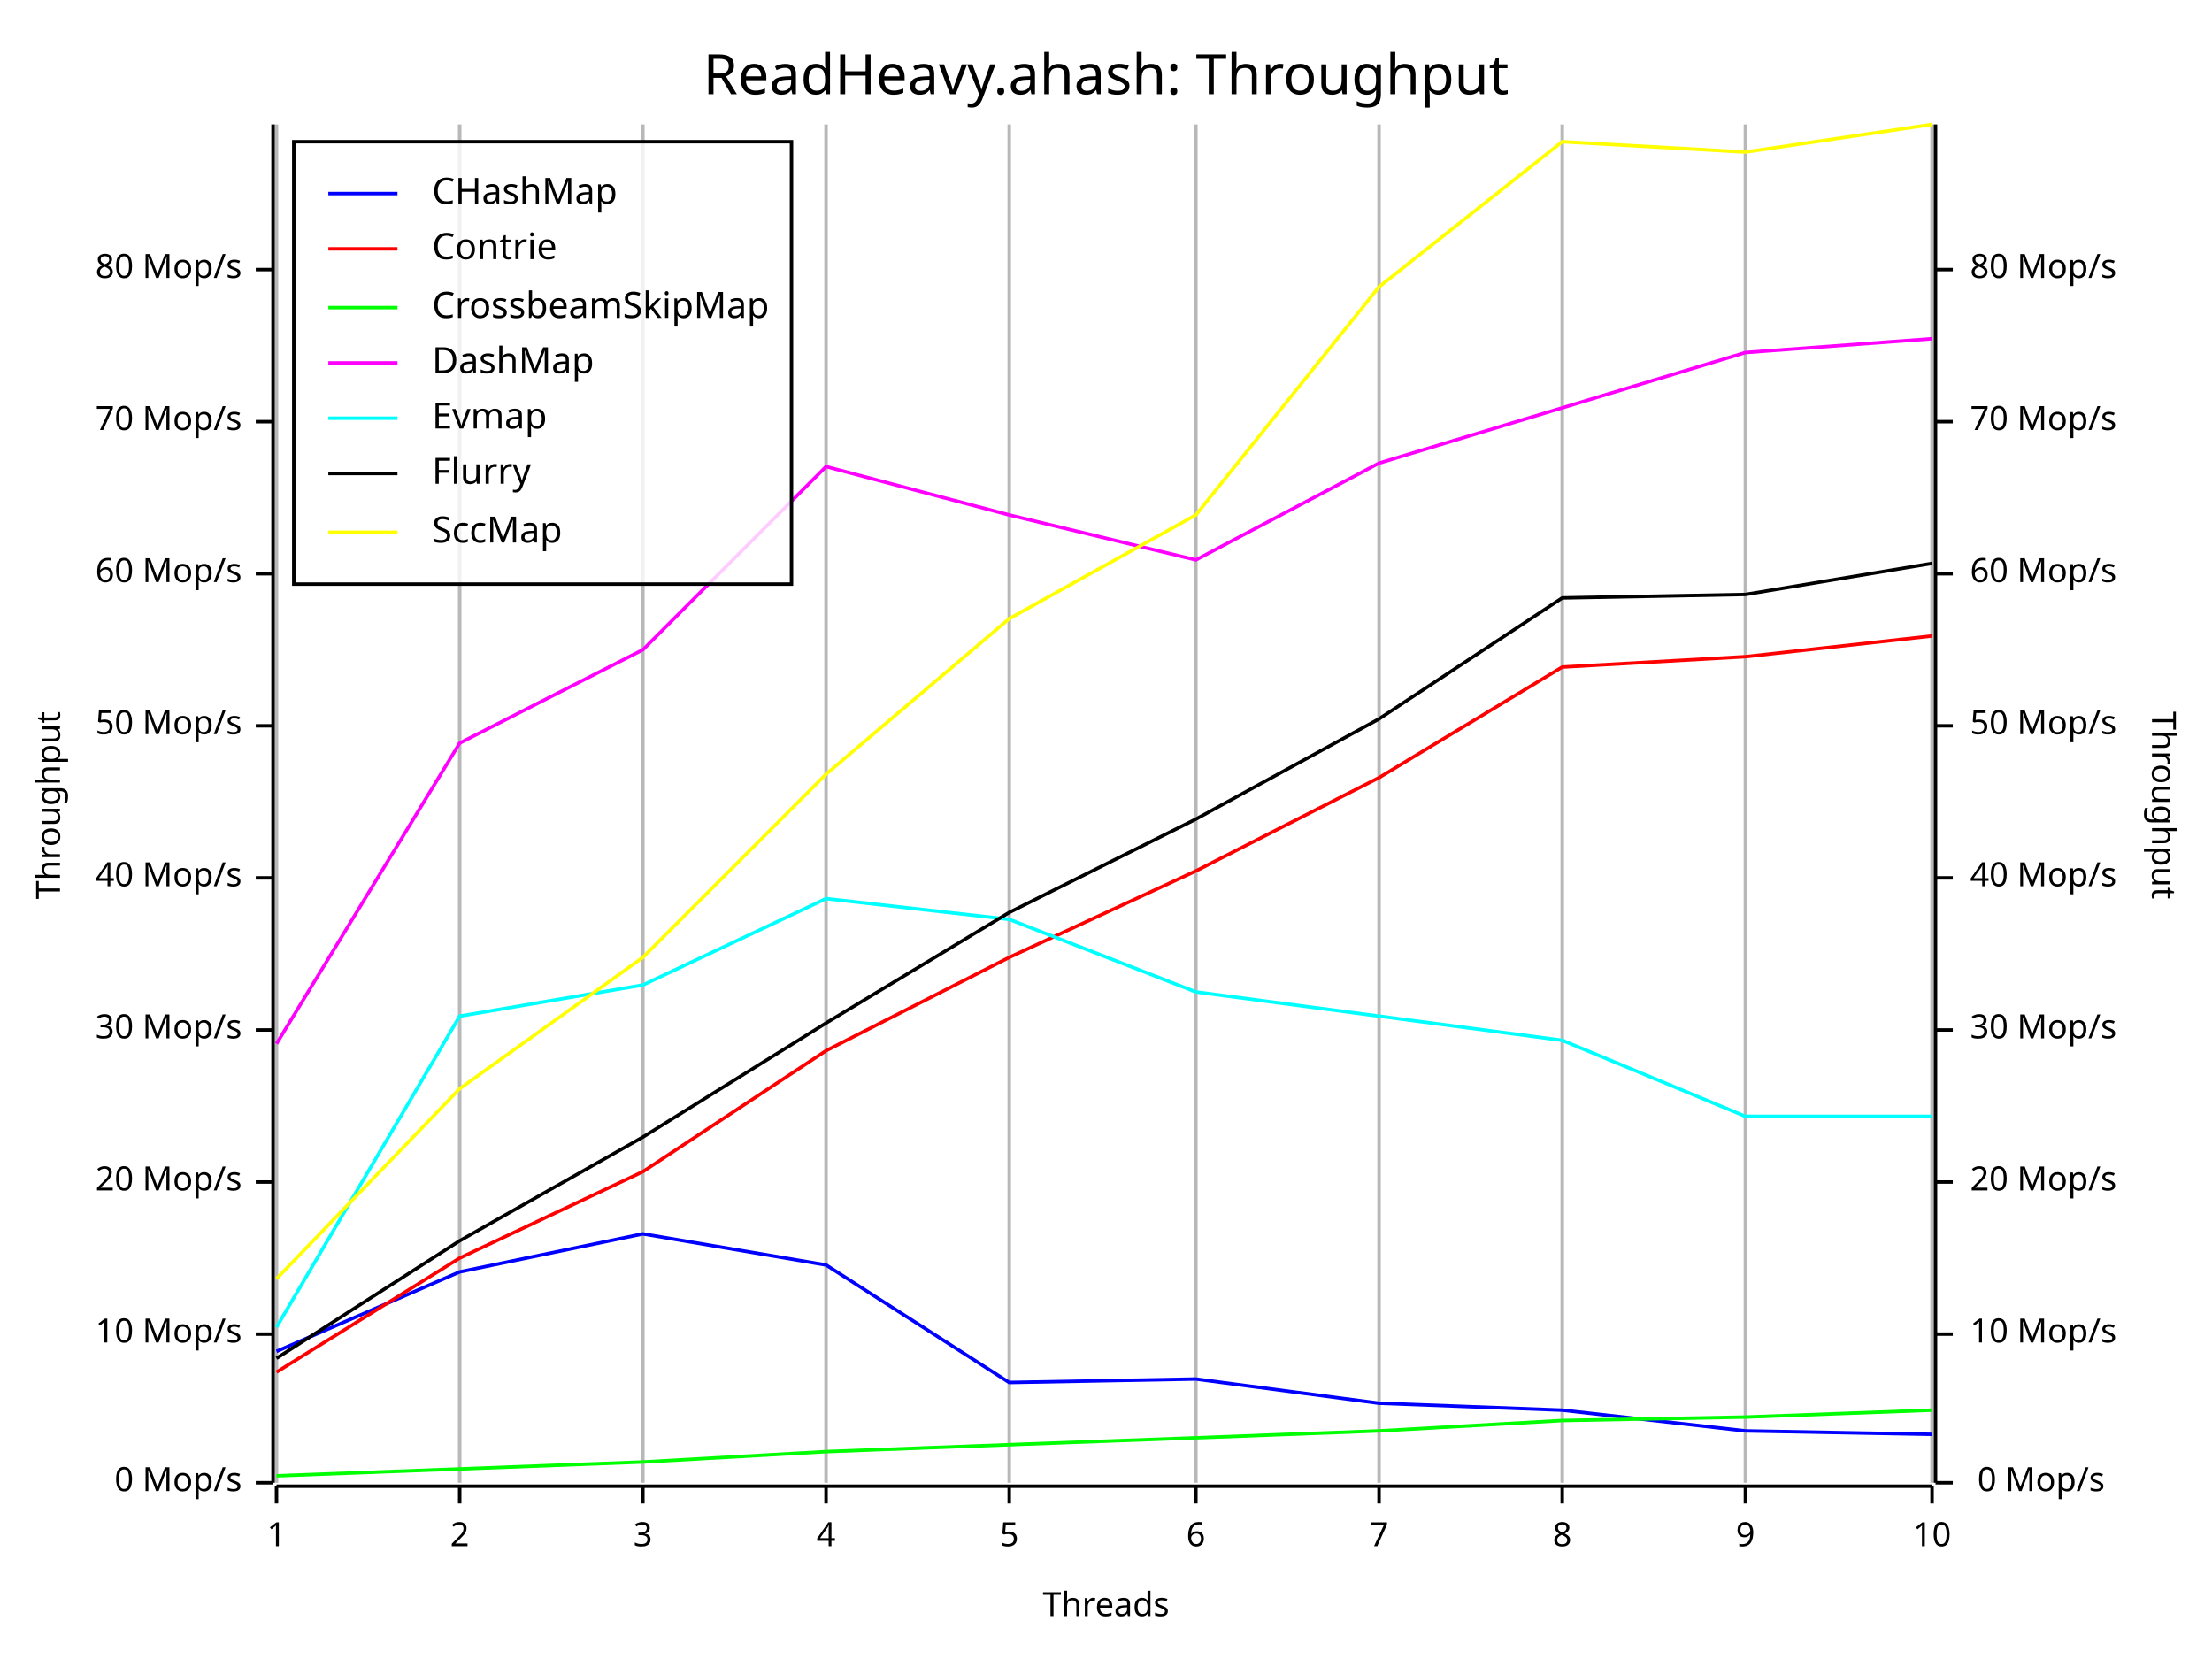
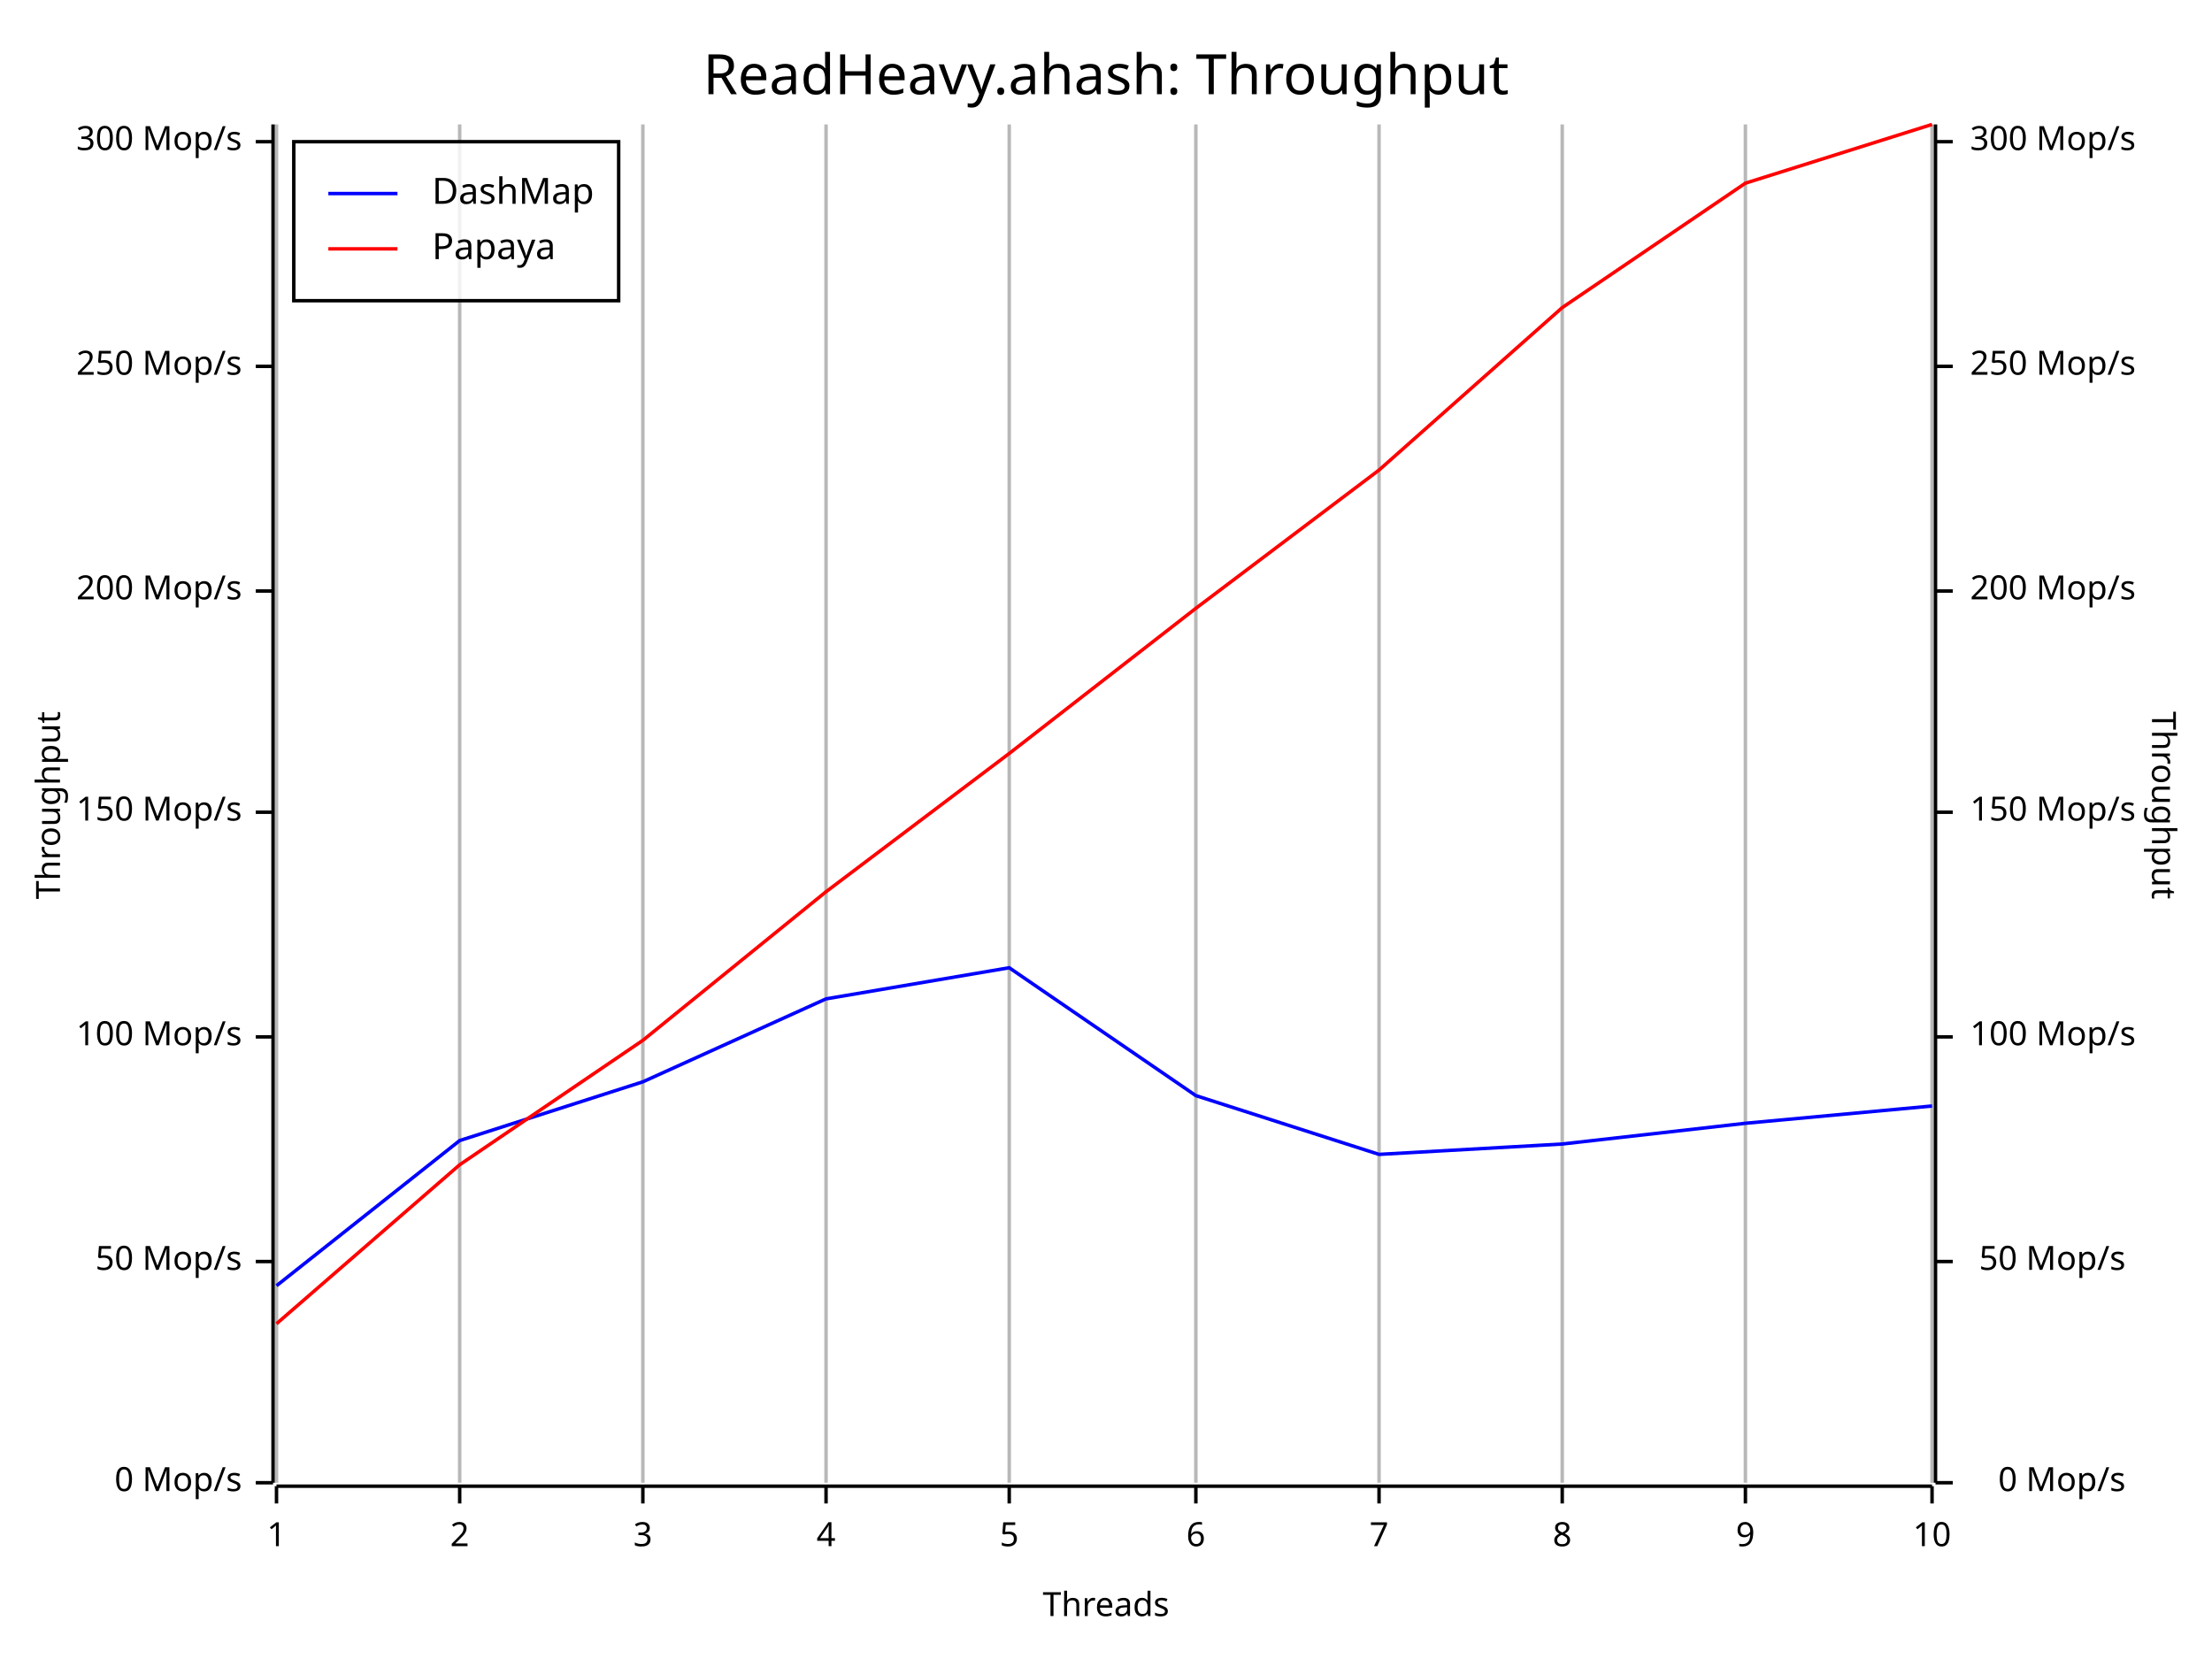
<svg xmlns="http://www.w3.org/2000/svg" width="640" height="480" viewBox="0 0 640 480">
  <rect x="0" y="0" width="640" height="480" opacity="1" fill="#FFFFFF" stroke="none" />
  <text x="320" y="15" dy="0.76em" text-anchor="middle" font-family="Fira Code" font-size="16.129" opacity="1" fill="#000000">
ReadHeavy.ahash: Throughput
</text>
  <line opacity="0.1" stroke="#000000" stroke-width="1" x1="80" y1="429" x2="80" y2="36" />
  <line opacity="0.1" stroke="#000000" stroke-width="1" x1="133" y1="429" x2="133" y2="36" />
  <line opacity="0.1" stroke="#000000" stroke-width="1" x1="186" y1="429" x2="186" y2="36" />
  <line opacity="0.1" stroke="#000000" stroke-width="1" x1="239" y1="429" x2="239" y2="36" />
  <line opacity="0.1" stroke="#000000" stroke-width="1" x1="292" y1="429" x2="292" y2="36" />
  <line opacity="0.1" stroke="#000000" stroke-width="1" x1="346" y1="429" x2="346" y2="36" />
  <line opacity="0.1" stroke="#000000" stroke-width="1" x1="399" y1="429" x2="399" y2="36" />
  <line opacity="0.1" stroke="#000000" stroke-width="1" x1="452" y1="429" x2="452" y2="36" />
  <line opacity="0.1" stroke="#000000" stroke-width="1" x1="505" y1="429" x2="505" y2="36" />
  <line opacity="0.1" stroke="#000000" stroke-width="1" x1="559" y1="429" x2="559" y2="36" />
  <text x="10" y="233" dy="0.76em" text-anchor="middle" font-family="sans-serif" font-size="9.677" opacity="1" fill="#000000" transform="rotate(270, 10, 233)">
Throughput
</text>
  <text x="320" y="470" dy="-0.5ex" text-anchor="middle" font-family="sans-serif" font-size="9.677" opacity="1" fill="#000000">
Threads
</text>
  <text x="630" y="233" dy="0.76em" text-anchor="middle" font-family="sans-serif" font-size="9.677" opacity="1" fill="#000000" transform="rotate(90, 630, 233)">
Throughput
</text>
  <line opacity="0.2" stroke="#000000" stroke-width="1" x1="80" y1="429" x2="80" y2="36" />
  <line opacity="0.2" stroke="#000000" stroke-width="1" x1="133" y1="429" x2="133" y2="36" />
  <line opacity="0.2" stroke="#000000" stroke-width="1" x1="186" y1="429" x2="186" y2="36" />
  <line opacity="0.2" stroke="#000000" stroke-width="1" x1="239" y1="429" x2="239" y2="36" />
  <line opacity="0.2" stroke="#000000" stroke-width="1" x1="292" y1="429" x2="292" y2="36" />
  <line opacity="0.2" stroke="#000000" stroke-width="1" x1="346" y1="429" x2="346" y2="36" />
  <line opacity="0.2" stroke="#000000" stroke-width="1" x1="399" y1="429" x2="399" y2="36" />
  <line opacity="0.2" stroke="#000000" stroke-width="1" x1="452" y1="429" x2="452" y2="36" />
  <line opacity="0.2" stroke="#000000" stroke-width="1" x1="505" y1="429" x2="505" y2="36" />
  <line opacity="0.2" stroke="#000000" stroke-width="1" x1="559" y1="429" x2="559" y2="36" />
  <polyline fill="none" opacity="1" stroke="#000000" stroke-width="1" points="79,36 79,429 " />
  <text x="70" y="429" dy="0.5ex" text-anchor="end" font-family="sans-serif" font-size="9.677" opacity="1" fill="#000000">
0 Mop/s
</text>
  <polyline fill="none" opacity="1" stroke="#000000" stroke-width="1" points="74,429 79,429 " />
-   <text x="70" y="386" dy="0.5ex" text-anchor="end" font-family="sans-serif" font-size="9.677" opacity="1" fill="#000000">
- 10 Mop/s
- </text>
-   <polyline fill="none" opacity="1" stroke="#000000" stroke-width="1" points="74,386 79,386 " />
-   <text x="70" y="342" dy="0.5ex" text-anchor="end" font-family="sans-serif" font-size="9.677" opacity="1" fill="#000000">
- 20 Mop/s
- </text>
-   <polyline fill="none" opacity="1" stroke="#000000" stroke-width="1" points="74,342 79,342 " />
-   <text x="70" y="298" dy="0.5ex" text-anchor="end" font-family="sans-serif" font-size="9.677" opacity="1" fill="#000000">
- 30 Mop/s
- </text>
-   <polyline fill="none" opacity="1" stroke="#000000" stroke-width="1" points="74,298 79,298 " />
-   <text x="70" y="254" dy="0.5ex" text-anchor="end" font-family="sans-serif" font-size="9.677" opacity="1" fill="#000000">
- 40 Mop/s
- </text>
-   <polyline fill="none" opacity="1" stroke="#000000" stroke-width="1" points="74,254 79,254 " />
-   <text x="70" y="210" dy="0.5ex" text-anchor="end" font-family="sans-serif" font-size="9.677" opacity="1" fill="#000000">
+   <text x="70" y="365" dy="0.5ex" text-anchor="end" font-family="sans-serif" font-size="9.677" opacity="1" fill="#000000">
50 Mop/s
</text>
-   <polyline fill="none" opacity="1" stroke="#000000" stroke-width="1" points="74,210 79,210 " />
-   <text x="70" y="166" dy="0.5ex" text-anchor="end" font-family="sans-serif" font-size="9.677" opacity="1" fill="#000000">
- 60 Mop/s
+   <polyline fill="none" opacity="1" stroke="#000000" stroke-width="1" points="74,365 79,365 " />
+   <text x="70" y="300" dy="0.5ex" text-anchor="end" font-family="sans-serif" font-size="9.677" opacity="1" fill="#000000">
+ 100 Mop/s
</text>
-   <polyline fill="none" opacity="1" stroke="#000000" stroke-width="1" points="74,166 79,166 " />
-   <text x="70" y="122" dy="0.5ex" text-anchor="end" font-family="sans-serif" font-size="9.677" opacity="1" fill="#000000">
- 70 Mop/s
+   <polyline fill="none" opacity="1" stroke="#000000" stroke-width="1" points="74,300 79,300 " />
+   <text x="70" y="235" dy="0.5ex" text-anchor="end" font-family="sans-serif" font-size="9.677" opacity="1" fill="#000000">
+ 150 Mop/s
</text>
-   <polyline fill="none" opacity="1" stroke="#000000" stroke-width="1" points="74,122 79,122 " />
-   <text x="70" y="78" dy="0.5ex" text-anchor="end" font-family="sans-serif" font-size="9.677" opacity="1" fill="#000000">
- 80 Mop/s
+   <polyline fill="none" opacity="1" stroke="#000000" stroke-width="1" points="74,235 79,235 " />
+   <text x="70" y="171" dy="0.5ex" text-anchor="end" font-family="sans-serif" font-size="9.677" opacity="1" fill="#000000">
+ 200 Mop/s
</text>
-   <polyline fill="none" opacity="1" stroke="#000000" stroke-width="1" points="74,78 79,78 " />
+   <polyline fill="none" opacity="1" stroke="#000000" stroke-width="1" points="74,171 79,171 " />
+   <text x="70" y="106" dy="0.5ex" text-anchor="end" font-family="sans-serif" font-size="9.677" opacity="1" fill="#000000">
+ 250 Mop/s
+ </text>
+   <polyline fill="none" opacity="1" stroke="#000000" stroke-width="1" points="74,106 79,106 " />
+   <text x="70" y="41" dy="0.5ex" text-anchor="end" font-family="sans-serif" font-size="9.677" opacity="1" fill="#000000">
+ 300 Mop/s
+ </text>
+   <polyline fill="none" opacity="1" stroke="#000000" stroke-width="1" points="74,41 79,41 " />
  <polyline fill="none" opacity="1" stroke="#000000" stroke-width="1" points="80,430 559,430 " />
  <text x="80" y="440" dy="0.76em" text-anchor="middle" font-family="sans-serif" font-size="9.677" opacity="1" fill="#000000">
1
</text>
  <polyline fill="none" opacity="1" stroke="#000000" stroke-width="1" points="80,430 80,435 " />
  <text x="133" y="440" dy="0.76em" text-anchor="middle" font-family="sans-serif" font-size="9.677" opacity="1" fill="#000000">
2
</text>
  <polyline fill="none" opacity="1" stroke="#000000" stroke-width="1" points="133,430 133,435 " />
  <text x="186" y="440" dy="0.76em" text-anchor="middle" font-family="sans-serif" font-size="9.677" opacity="1" fill="#000000">
3
</text>
  <polyline fill="none" opacity="1" stroke="#000000" stroke-width="1" points="186,430 186,435 " />
  <text x="239" y="440" dy="0.76em" text-anchor="middle" font-family="sans-serif" font-size="9.677" opacity="1" fill="#000000">
4
</text>
  <polyline fill="none" opacity="1" stroke="#000000" stroke-width="1" points="239,430 239,435 " />
  <text x="292" y="440" dy="0.76em" text-anchor="middle" font-family="sans-serif" font-size="9.677" opacity="1" fill="#000000">
5
</text>
  <polyline fill="none" opacity="1" stroke="#000000" stroke-width="1" points="292,430 292,435 " />
  <text x="346" y="440" dy="0.76em" text-anchor="middle" font-family="sans-serif" font-size="9.677" opacity="1" fill="#000000">
6
</text>
  <polyline fill="none" opacity="1" stroke="#000000" stroke-width="1" points="346,430 346,435 " />
  <text x="399" y="440" dy="0.76em" text-anchor="middle" font-family="sans-serif" font-size="9.677" opacity="1" fill="#000000">
7
</text>
  <polyline fill="none" opacity="1" stroke="#000000" stroke-width="1" points="399,430 399,435 " />
  <text x="452" y="440" dy="0.76em" text-anchor="middle" font-family="sans-serif" font-size="9.677" opacity="1" fill="#000000">
8
</text>
  <polyline fill="none" opacity="1" stroke="#000000" stroke-width="1" points="452,430 452,435 " />
  <text x="505" y="440" dy="0.76em" text-anchor="middle" font-family="sans-serif" font-size="9.677" opacity="1" fill="#000000">
9
</text>
  <polyline fill="none" opacity="1" stroke="#000000" stroke-width="1" points="505,430 505,435 " />
  <text x="559" y="440" dy="0.76em" text-anchor="middle" font-family="sans-serif" font-size="9.677" opacity="1" fill="#000000">
10
</text>
  <polyline fill="none" opacity="1" stroke="#000000" stroke-width="1" points="559,430 559,435 " />
  <polyline fill="none" opacity="1" stroke="#000000" stroke-width="1" points="560,36 560,429 " />
-   <text x="609" y="429" dy="0.5ex" text-anchor="end" font-family="sans-serif" font-size="9.677" opacity="1" fill="#000000">
+   <text x="615" y="429" dy="0.5ex" text-anchor="end" font-family="sans-serif" font-size="9.677" opacity="1" fill="#000000">
0 Mop/s
</text>
  <polyline fill="none" opacity="1" stroke="#000000" stroke-width="1" points="560,429 565,429 " />
-   <text x="570" y="386" dy="0.5ex" text-anchor="start" font-family="sans-serif" font-size="9.677" opacity="1" fill="#000000">
- 10 Mop/s
- </text>
-   <polyline fill="none" opacity="1" stroke="#000000" stroke-width="1" points="560,386 565,386 " />
-   <text x="570" y="342" dy="0.5ex" text-anchor="start" font-family="sans-serif" font-size="9.677" opacity="1" fill="#000000">
- 20 Mop/s
- </text>
-   <polyline fill="none" opacity="1" stroke="#000000" stroke-width="1" points="560,342 565,342 " />
-   <text x="570" y="298" dy="0.5ex" text-anchor="start" font-family="sans-serif" font-size="9.677" opacity="1" fill="#000000">
- 30 Mop/s
- </text>
-   <polyline fill="none" opacity="1" stroke="#000000" stroke-width="1" points="560,298 565,298 " />
-   <text x="570" y="254" dy="0.5ex" text-anchor="start" font-family="sans-serif" font-size="9.677" opacity="1" fill="#000000">
- 40 Mop/s
- </text>
-   <polyline fill="none" opacity="1" stroke="#000000" stroke-width="1" points="560,254 565,254 " />
-   <text x="570" y="210" dy="0.5ex" text-anchor="start" font-family="sans-serif" font-size="9.677" opacity="1" fill="#000000">
+   <text x="615" y="365" dy="0.5ex" text-anchor="end" font-family="sans-serif" font-size="9.677" opacity="1" fill="#000000">
50 Mop/s
</text>
-   <polyline fill="none" opacity="1" stroke="#000000" stroke-width="1" points="560,210 565,210 " />
-   <text x="570" y="166" dy="0.5ex" text-anchor="start" font-family="sans-serif" font-size="9.677" opacity="1" fill="#000000">
- 60 Mop/s
+   <polyline fill="none" opacity="1" stroke="#000000" stroke-width="1" points="560,365 565,365 " />
+   <text x="570" y="300" dy="0.5ex" text-anchor="start" font-family="sans-serif" font-size="9.677" opacity="1" fill="#000000">
+ 100 Mop/s
</text>
-   <polyline fill="none" opacity="1" stroke="#000000" stroke-width="1" points="560,166 565,166 " />
-   <text x="570" y="122" dy="0.5ex" text-anchor="start" font-family="sans-serif" font-size="9.677" opacity="1" fill="#000000">
- 70 Mop/s
+   <polyline fill="none" opacity="1" stroke="#000000" stroke-width="1" points="560,300 565,300 " />
+   <text x="570" y="235" dy="0.5ex" text-anchor="start" font-family="sans-serif" font-size="9.677" opacity="1" fill="#000000">
+ 150 Mop/s
</text>
-   <polyline fill="none" opacity="1" stroke="#000000" stroke-width="1" points="560,122 565,122 " />
-   <text x="570" y="78" dy="0.5ex" text-anchor="start" font-family="sans-serif" font-size="9.677" opacity="1" fill="#000000">
- 80 Mop/s
+   <polyline fill="none" opacity="1" stroke="#000000" stroke-width="1" points="560,235 565,235 " />
+   <text x="570" y="171" dy="0.5ex" text-anchor="start" font-family="sans-serif" font-size="9.677" opacity="1" fill="#000000">
+ 200 Mop/s
</text>
-   <polyline fill="none" opacity="1" stroke="#000000" stroke-width="1" points="560,78 565,78 " />
-   <polyline fill="none" opacity="1" stroke="#0000FF" stroke-width="1" points="80,391 133,368 186,357 239,366 292,400 346,399 399,406 452,408 505,414 559,415 " />
-   <polyline fill="none" opacity="1" stroke="#FF0000" stroke-width="1" points="80,397 133,364 186,339 239,304 292,277 346,252 399,225 452,193 505,190 559,184 " />
-   <polyline fill="none" opacity="1" stroke="#00FF00" stroke-width="1" points="80,427 133,425 186,423 239,420 292,418 346,416 399,414 452,411 505,410 559,408 " />
-   <polyline fill="none" opacity="1" stroke="#FF00FF" stroke-width="1" points="80,302 133,215 186,188 239,135 292,149 346,162 399,134 452,118 505,102 559,98 " />
-   <polyline fill="none" opacity="1" stroke="#00FFFF" stroke-width="1" points="80,384 133,294 186,285 239,260 292,266 346,287 399,294 452,301 505,323 559,323 " />
-   <polyline fill="none" opacity="1" stroke="#000000" stroke-width="1" points="80,393 133,359 186,329 239,296 292,264 346,237 399,208 452,173 505,172 559,163 " />
-   <polyline fill="none" opacity="1" stroke="#FFFF00" stroke-width="1" points="80,370 133,315 186,277 239,224 292,179 346,149 399,83 452,41 505,44 559,36 " />
-   <rect x="85" y="41" width="144" height="128" opacity="0.8" fill="#FFFFFF" stroke="none" />
-   <rect x="85" y="41" width="144" height="128" opacity="1" fill="none" stroke="#000000" />
+   <polyline fill="none" opacity="1" stroke="#000000" stroke-width="1" points="560,171 565,171 " />
+   <text x="570" y="106" dy="0.5ex" text-anchor="start" font-family="sans-serif" font-size="9.677" opacity="1" fill="#000000">
+ 250 Mop/s
+ </text>
+   <polyline fill="none" opacity="1" stroke="#000000" stroke-width="1" points="560,106 565,106 " />
+   <text x="570" y="41" dy="0.5ex" text-anchor="start" font-family="sans-serif" font-size="9.677" opacity="1" fill="#000000">
+ 300 Mop/s
+ </text>
+   <polyline fill="none" opacity="1" stroke="#000000" stroke-width="1" points="560,41 565,41 " />
+   <polyline fill="none" opacity="1" stroke="#0000FF" stroke-width="1" points="80,372 133,330 186,313 239,289 292,280 346,317 399,334 452,331 505,325 559,320 " />
+   <polyline fill="none" opacity="1" stroke="#FF0000" stroke-width="1" points="80,383 133,337 186,301 239,258 292,218 346,176 399,136 452,89 505,53 559,36 " />
+   <rect x="85" y="41" width="94" height="46" opacity="0.8" fill="#FFFFFF" stroke="none" />
+   <rect x="85" y="41" width="94" height="46" opacity="1" fill="none" stroke="#000000" />
  <text x="125" y="51" dy="0.76em" text-anchor="start" font-family="Fira Code" font-size="10.484" opacity="1" fill="#000000">
- CHashMap
+ DashMap
</text>
  <text x="125" y="67" dy="0.76em" text-anchor="start" font-family="Fira Code" font-size="10.484" opacity="1" fill="#000000">
- Contrie
- </text>
-   <text x="125" y="84" dy="0.76em" text-anchor="start" font-family="Fira Code" font-size="10.484" opacity="1" fill="#000000">
- CrossbeamSkipMap
- </text>
-   <text x="125" y="100" dy="0.76em" text-anchor="start" font-family="Fira Code" font-size="10.484" opacity="1" fill="#000000">
- DashMap
- </text>
-   <text x="125" y="116" dy="0.76em" text-anchor="start" font-family="Fira Code" font-size="10.484" opacity="1" fill="#000000">
- Evmap
- </text>
-   <text x="125" y="132" dy="0.76em" text-anchor="start" font-family="Fira Code" font-size="10.484" opacity="1" fill="#000000">
- Flurry
- </text>
-   <text x="125" y="149" dy="0.76em" text-anchor="start" font-family="Fira Code" font-size="10.484" opacity="1" fill="#000000">
- SccMap
+ Papaya
</text>
  <polyline fill="none" opacity="1" stroke="#0000FF" stroke-width="1" points="95,56 115,56 " />
  <polyline fill="none" opacity="1" stroke="#FF0000" stroke-width="1" points="95,72 115,72 " />
-   <polyline fill="none" opacity="1" stroke="#00FF00" stroke-width="1" points="95,89 115,89 " />
-   <polyline fill="none" opacity="1" stroke="#FF00FF" stroke-width="1" points="95,105 115,105 " />
-   <polyline fill="none" opacity="1" stroke="#00FFFF" stroke-width="1" points="95,121 115,121 " />
-   <polyline fill="none" opacity="1" stroke="#000000" stroke-width="1" points="95,137 115,137 " />
-   <polyline fill="none" opacity="1" stroke="#FFFF00" stroke-width="1" points="95,154 115,154 " />
</svg>
